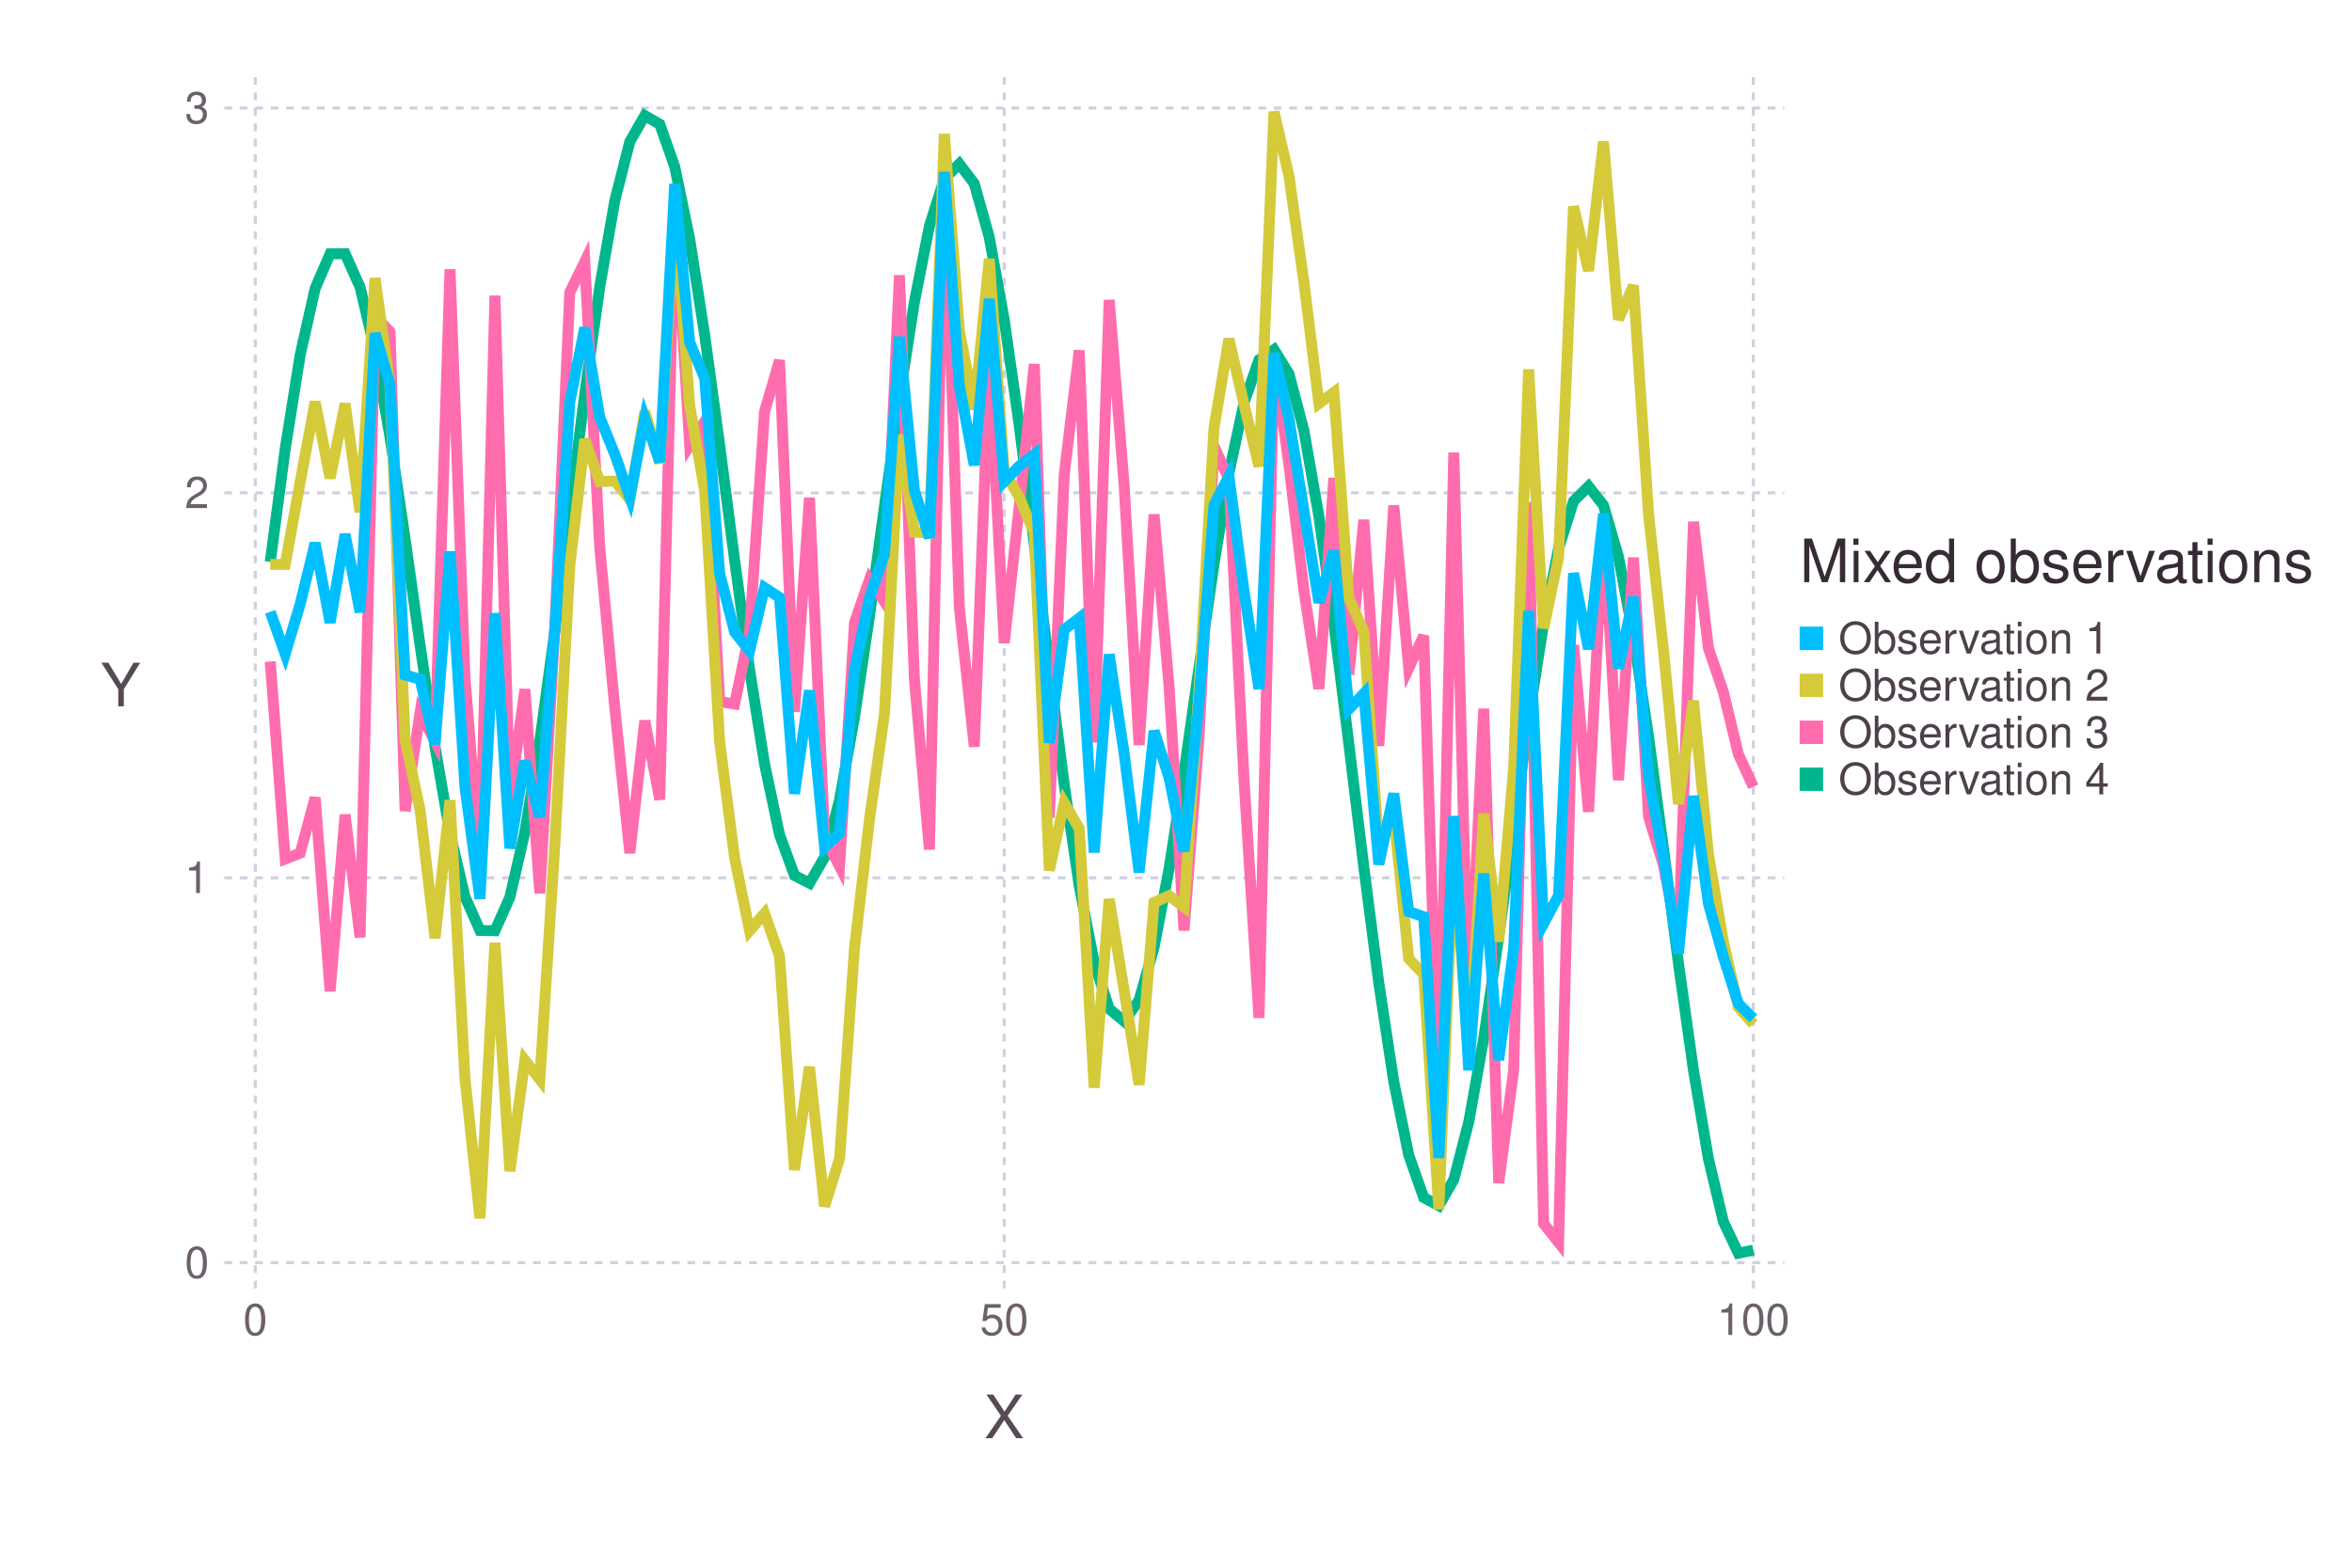
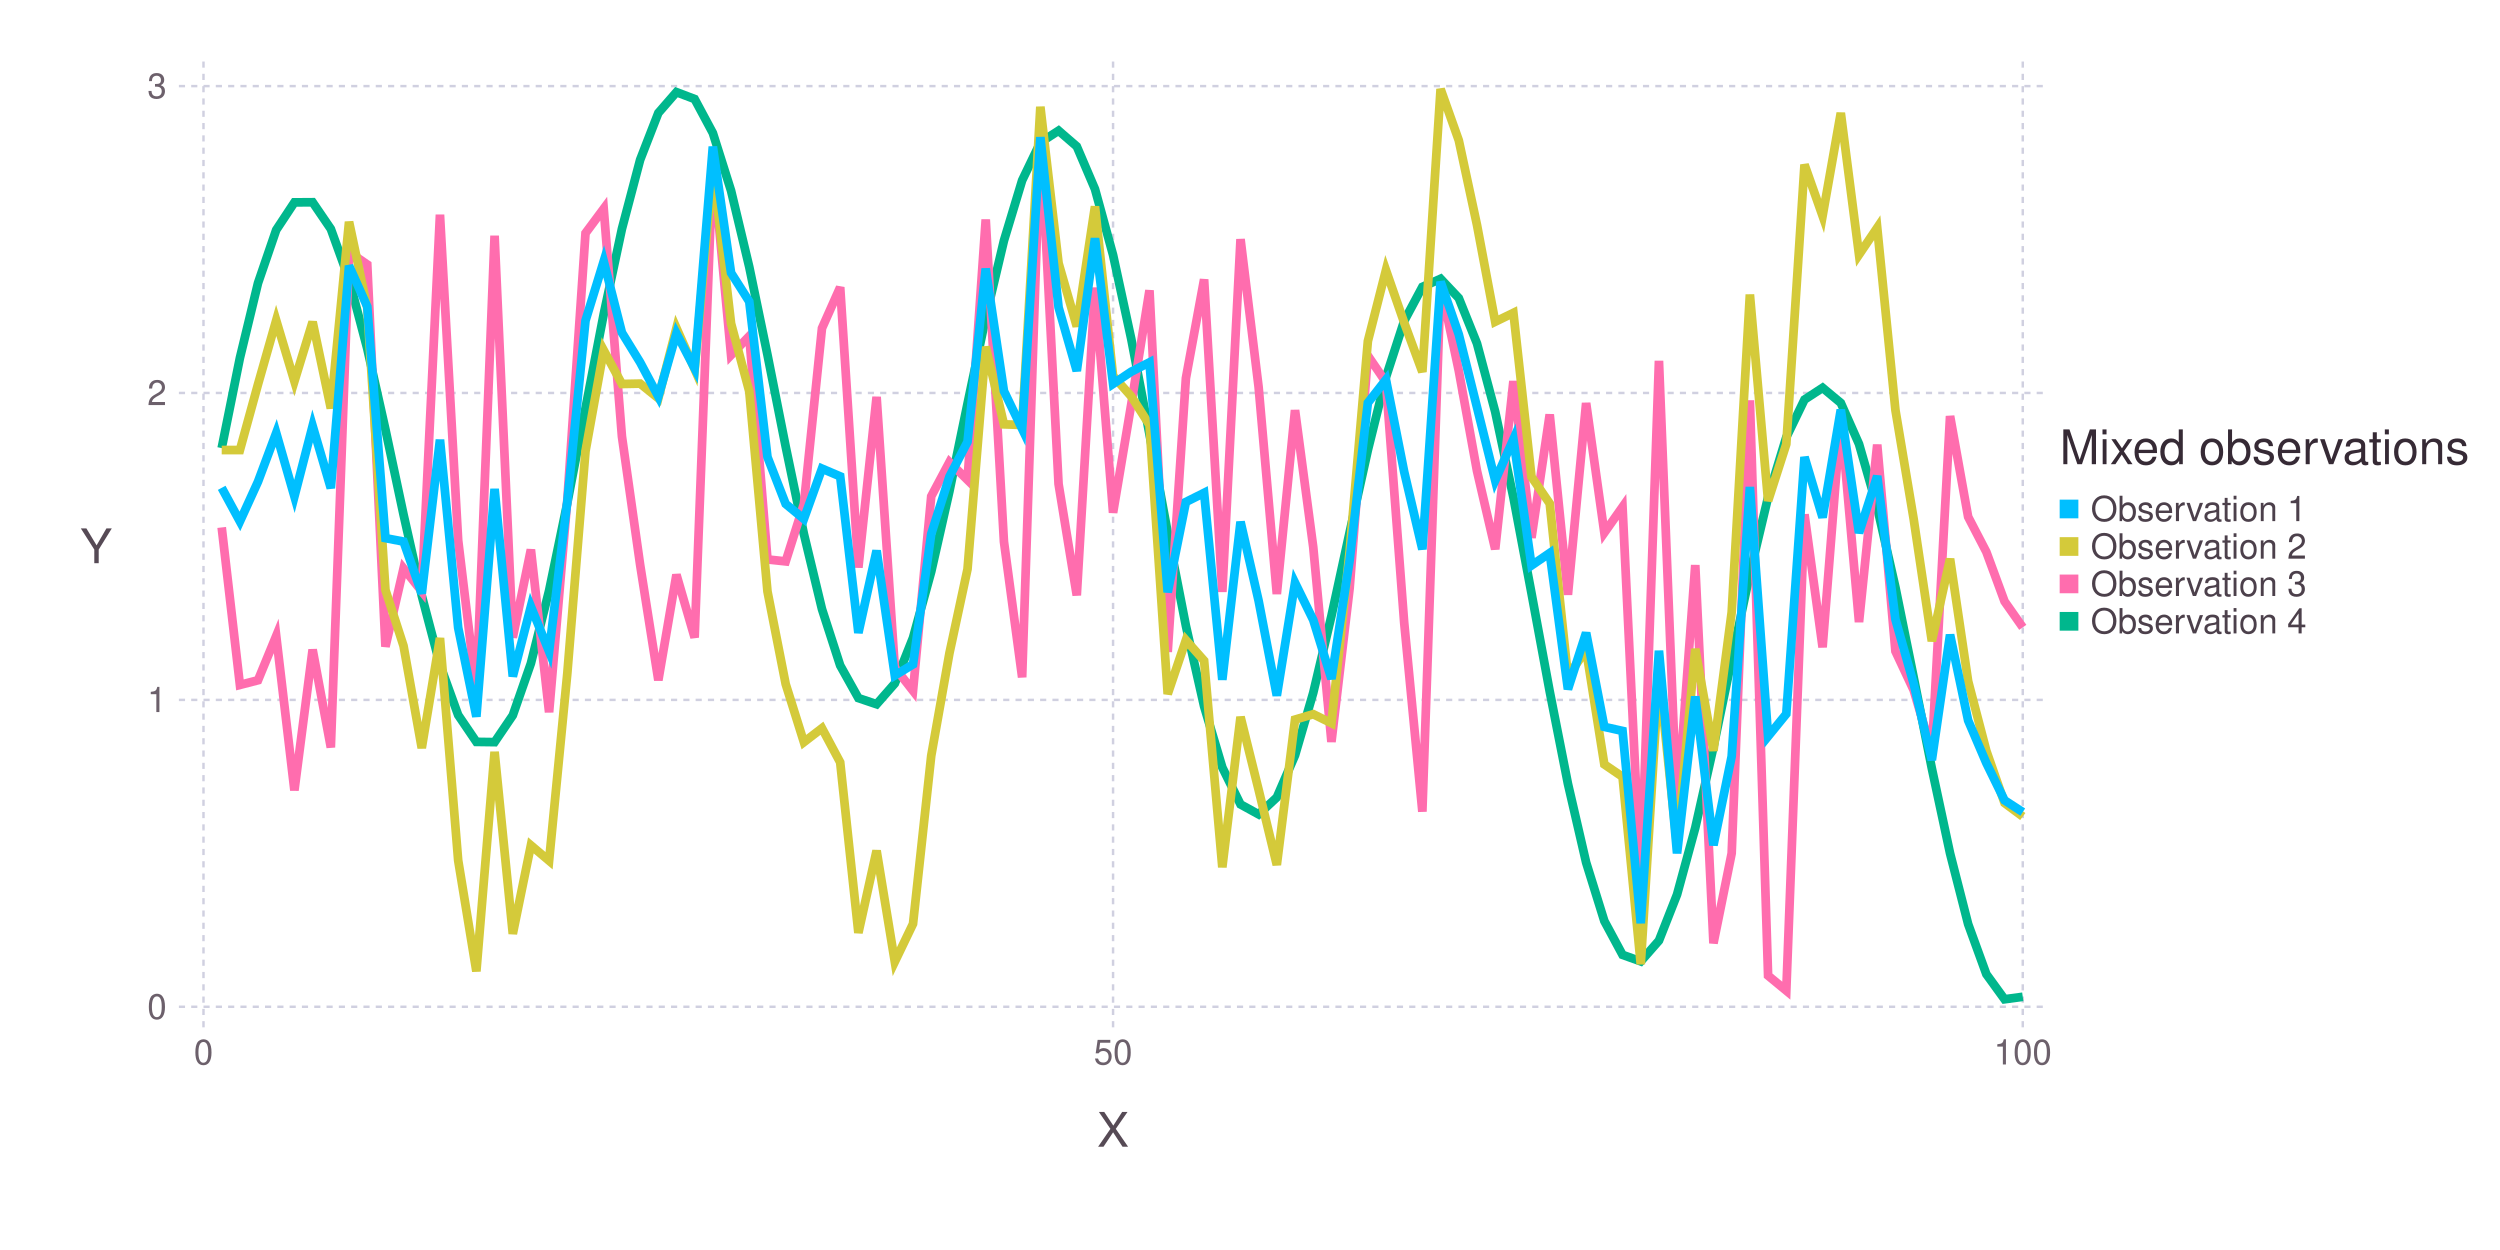
- <svg xmlns="http://www.w3.org/2000/svg" version="1.2" width="152.4mm" height="101.6mm" viewBox="0 0 152.4 101.6" stroke="none" fill="#000000" stroke-width="0.3" font-size="3.88">
+ <svg xmlns="http://www.w3.org/2000/svg" version="1.2" width="203.2mm" height="101.6mm" viewBox="0 0 203.2 101.6" stroke="none" fill="#000000" stroke-width="0.3" font-size="3.88">
  <g class="plotroot xscalable yscalable" id="img-0ef873d2-1">
    <g font-size="3.88" font-family="'PT Sans','Helvetica Neue','Helvetica',sans-serif" fill="#564A55" stroke="#000000" stroke-opacity="0.000" id="img-0ef873d2-2">
-       <text x="65.07" y="90.88" text-anchor="middle" dy="0.6em">X</text>
+       <text x="90.47" y="90.88" text-anchor="middle" dy="0.6em">X</text>
    </g>
    <g class="guide xlabels" font-size="2.82" font-family="'PT Sans Caption','Helvetica Neue','Helvetica',sans-serif" fill="#6C606B" id="img-0ef873d2-3">
      <text x="16.54" y="84.83" text-anchor="middle" dy="0.6em">0</text>
-       <text x="65.07" y="84.83" text-anchor="middle" dy="0.6em">50</text>
-       <text x="113.61" y="84.83" text-anchor="middle" dy="0.6em">100</text>
+       <text x="90.47" y="84.83" text-anchor="middle" dy="0.6em">50</text>
+       <text x="164.41" y="84.83" text-anchor="middle" dy="0.6em">100</text>
    </g>
    <g class="guide colorkey" id="img-0ef873d2-4">
      <g fill="#4C404B" font-size="2.82" font-family="'PT Sans','Helvetica Neue','Helvetica',sans-serif" id="img-0ef873d2-5">
-         <text x="119.13" y="41.37" dy="0.35em" id="img-0ef873d2-6" class="color_Observation_1">Observation 1</text>
-         <text x="119.13" y="44.42" dy="0.35em" id="img-0ef873d2-7" class="color_Observation_2">Observation 2</text>
-         <text x="119.13" y="47.46" dy="0.35em" id="img-0ef873d2-8" class="color_Observation_3">Observation 3</text>
-         <text x="119.13" y="50.5" dy="0.35em" id="img-0ef873d2-9" class="color_Observation_4">Observation 4</text>
+         <text x="169.93" y="41.37" dy="0.35em" id="img-0ef873d2-6" class="color_Observation_1">Observation 1</text>
+         <text x="169.93" y="44.42" dy="0.35em" id="img-0ef873d2-7" class="color_Observation_2">Observation 2</text>
+         <text x="169.93" y="47.46" dy="0.35em" id="img-0ef873d2-8" class="color_Observation_3">Observation 3</text>
+         <text x="169.93" y="50.5" dy="0.35em" id="img-0ef873d2-9" class="color_Observation_4">Observation 4</text>
      </g>
      <g stroke="#000000" stroke-opacity="0.000" id="img-0ef873d2-10">
-         <rect x="116.61" y="40.61" width="1.52" height="1.52" id="img-0ef873d2-11" fill="#00BFFF" class="color_Observation_1" />
-         <rect x="116.61" y="43.66" width="1.52" height="1.52" id="img-0ef873d2-12" fill="#D4CA3A" class="color_Observation_2" />
-         <rect x="116.61" y="46.7" width="1.52" height="1.52" id="img-0ef873d2-13" fill="#FF6DAE" class="color_Observation_3" />
-         <rect x="116.61" y="49.74" width="1.52" height="1.52" id="img-0ef873d2-14" fill="#00B78D" class="color_Observation_4" />
+         <rect x="167.41" y="40.61" width="1.52" height="1.52" id="img-0ef873d2-11" fill="#00BFFF" class="color_Observation_1" />
+         <rect x="167.41" y="43.66" width="1.52" height="1.52" id="img-0ef873d2-12" fill="#D4CA3A" class="color_Observation_2" />
+         <rect x="167.41" y="46.7" width="1.52" height="1.52" id="img-0ef873d2-13" fill="#FF6DAE" class="color_Observation_3" />
+         <rect x="167.41" y="49.74" width="1.52" height="1.52" id="img-0ef873d2-14" fill="#00B78D" class="color_Observation_4" />
      </g>
      <g fill="#362A35" font-size="3.88" font-family="'PT Sans','Helvetica Neue','Helvetica',sans-serif" stroke="#000000" stroke-opacity="0.000" id="img-0ef873d2-15">
-         <text x="116.61" y="37.73" id="img-0ef873d2-16">Mixed observations</text>
+         <text x="167.41" y="37.73" id="img-0ef873d2-16">Mixed observations</text>
      </g>
    </g>
    <g clip-path="url(#img-0ef873d2-17)">
      <g id="img-0ef873d2-18">
        <g pointer-events="visible" opacity="1" fill="#000000" fill-opacity="0.000" stroke="#000000" stroke-opacity="0.000" class="guide background" id="img-0ef873d2-19">
-           <rect x="14.54" y="5" width="101.07" height="78.83" id="img-0ef873d2-20" />
+           <rect x="14.54" y="5" width="151.87" height="78.83" id="img-0ef873d2-20" />
        </g>
        <g class="guide ygridlines xfixed" stroke-dasharray="0.5,0.5" stroke-width="0.2" stroke="#D0D0E0" id="img-0ef873d2-21">
-           <path fill="none" d="M14.54,81.83 L 115.61 81.83" id="img-0ef873d2-22" />
-           <path fill="none" d="M14.54,56.89 L 115.61 56.89" id="img-0ef873d2-23" />
-           <path fill="none" d="M14.54,31.94 L 115.61 31.94" id="img-0ef873d2-24" />
-           <path fill="none" d="M14.54,7 L 115.61 7" id="img-0ef873d2-25" />
+           <path fill="none" d="M14.54,81.83 L 166.41 81.83" id="img-0ef873d2-22" />
+           <path fill="none" d="M14.54,56.89 L 166.41 56.89" id="img-0ef873d2-23" />
+           <path fill="none" d="M14.54,31.94 L 166.41 31.94" id="img-0ef873d2-24" />
+           <path fill="none" d="M14.54,7 L 166.41 7" id="img-0ef873d2-25" />
        </g>
        <g class="guide xgridlines yfixed" stroke-dasharray="0.5,0.5" stroke-width="0.2" stroke="#D0D0E0" id="img-0ef873d2-26">
          <path fill="none" d="M16.54,5 L 16.54 83.83" id="img-0ef873d2-27" />
-           <path fill="none" d="M65.07,5 L 65.07 83.83" id="img-0ef873d2-28" />
-           <path fill="none" d="M113.61,5 L 113.61 83.83" id="img-0ef873d2-29" />
+           <path fill="none" d="M90.47,5 L 90.47 83.83" id="img-0ef873d2-28" />
+           <path fill="none" d="M164.41,5 L 164.41 83.83" id="img-0ef873d2-29" />
        </g>
        <g class="plotpanel" id="img-0ef873d2-30">
          <g stroke-width="0.71" fill="#000000" fill-opacity="0.000" class="geometry color_Observation_4" stroke-dasharray="none" stroke="#00B78D" id="img-0ef873d2-31">
-             <path fill="none" d="M17.51,36.42 L 18.48 29.09 19.45 23.01 20.42 18.69 21.39 16.45 22.36 16.44 23.33 18.61 24.3 22.71 25.27 28.33 26.25 34.92 27.22 41.83 28.19 48.41 29.16 54.03 30.13 58.12 31.1 60.3 32.07 60.32 33.04 58.14 34.01 53.92 34.98 48.01 35.95 40.89 36.92 33.18 37.89 25.53 38.86 18.6 39.84 12.99 40.81 9.18 41.78 7.49 42.75 8.05 43.72 10.81 44.69 15.5 45.66 21.7 46.63 28.84 47.6 36.3 48.57 43.4 49.54 49.51 50.51 54.09 51.48 56.74 52.45 57.24 53.43 55.55 54.4 51.84 55.37 46.46 56.34 39.92 57.31 32.81 58.28 25.81 59.25 19.56 60.22 14.66 61.19 11.58 62.16 10.62 63.13 11.9 64.1 15.37 65.07 20.73 66.04 27.56 67.02 35.3 67.99 43.29 68.96 50.87 69.93 57.41 70.9 62.38 71.87 65.38 72.84 66.19 73.81 64.81 74.78 61.39 75.75 56.31 76.72 50.06 77.69 43.26 78.66 36.58 79.63 30.66 80.61 26.09 81.58 23.32 82.55 22.66 83.52 24.23 84.49 27.92 85.46 33.47 86.43 40.43 87.4 48.22 88.37 56.2 89.34 63.7 90.31 70.1 91.28 74.86 92.25 77.61 93.23 78.14 94.2 76.45 95.17 72.71 96.14 67.29 97.11 60.72 98.08 53.61 99.05 46.62 100.02 40.41 100.99 35.54 101.96 32.48 102.93 31.52 103.9 32.75 104.87 36.09 105.84 41.24 106.82 47.74 107.79 55.04 108.76 62.46 109.73 69.36 110.7 75.11 111.67 79.18 112.64 81.22 113.61 81.02" id="img-0ef873d2-32" />
+             <path fill="none" d="M18.02,36.42 L 19.5 29.09 20.97 23.01 22.45 18.69 23.93 16.45 25.41 16.44 26.89 18.61 28.37 22.71 29.85 28.33 31.33 34.92 32.8 41.83 34.28 48.41 35.76 54.03 37.24 58.12 38.72 60.3 40.2 60.32 41.68 58.14 43.15 53.92 44.63 48.01 46.11 40.89 47.59 33.18 49.07 25.53 50.55 18.6 52.03 12.99 53.51 9.18 54.98 7.49 56.46 8.05 57.94 10.81 59.42 15.5 60.9 21.7 62.38 28.84 63.86 36.3 65.34 43.4 66.81 49.51 68.29 54.09 69.77 56.74 71.25 57.24 72.73 55.55 74.21 51.84 75.69 46.46 77.17 39.92 78.64 32.81 80.12 25.81 81.6 19.56 83.08 14.66 84.56 11.58 86.04 10.62 87.52 11.9 89 15.37 90.47 20.73 91.95 27.56 93.43 35.3 94.91 43.29 96.39 50.87 97.87 57.41 99.35 62.38 100.83 65.38 102.3 66.19 103.78 64.81 105.26 61.39 106.74 56.31 108.22 50.06 109.7 43.26 111.18 36.58 112.65 30.66 114.13 26.09 115.61 23.32 117.09 22.66 118.57 24.23 120.05 27.92 121.53 33.47 123.01 40.43 124.48 48.22 125.96 56.2 127.44 63.7 128.92 70.1 130.4 74.86 131.88 77.61 133.36 78.14 134.84 76.45 136.31 72.71 137.79 67.29 139.27 60.72 140.75 53.61 142.23 46.62 143.71 40.41 145.19 35.54 146.67 32.48 148.14 31.52 149.62 32.75 151.1 36.09 152.58 41.24 154.06 47.74 155.54 55.04 157.02 62.46 158.5 69.36 159.97 75.11 161.45 79.18 162.93 81.22 164.41 81.02" id="img-0ef873d2-32" />
          </g>
          <g stroke-width="0.71" fill="#000000" fill-opacity="0.000" class="geometry color_Observation_3" stroke-dasharray="none" stroke="#FF6DAE" id="img-0ef873d2-33">
-             <path fill="none" d="M17.51,42.87 L 18.48 55.67 19.45 55.29 20.42 51.69 21.39 64.24 22.36 52.8 23.33 60.75 24.3 20.48 25.27 21.5 26.25 52.56 27.22 46.2 28.19 48.06 29.16 17.45 30.13 43.92 31.1 56.21 32.07 19.16 33.04 51.82 34.01 44.67 34.98 57.89 35.95 40.66 36.92 18.95 37.89 16.96 38.86 35.47 39.84 45.91 40.81 55.29 41.78 46.71 42.75 51.82 43.72 13.03 44.69 28.86 45.66 27.32 46.63 45.47 47.6 45.63 48.57 40.96 49.54 26.68 50.51 23.35 51.48 46.13 52.45 32.26 53.43 54.26 54.4 56.15 55.37 40.34 56.34 37.56 57.31 39.01 58.28 17.84 59.25 44.02 60.22 55.05 61.19 10.73 62.16 39.34 63.13 48.39 64.1 23.38 65.07 41.67 66.04 32.85 67.02 23.6 67.99 52.99 68.96 30.74 69.93 22.71 70.9 48.11 71.87 19.44 72.84 31.46 73.81 48.28 74.78 33.34 75.75 44.47 76.72 60.3 77.69 47.8 78.66 28.91 79.63 31.07 80.61 50.59 81.58 65.97 82.55 23.13 83.52 30.14 84.49 38.28 85.46 44.64 86.43 30.98 87.4 43.71 88.37 33.69 89.34 48.34 90.31 32.76 91.28 43.3 92.25 41.2 93.23 71.93 94.2 29.33 95.17 66.02 96.14 45.93 97.11 76.67 98.08 69.36 99.05 32.54 100.02 79.3 100.99 80.52 101.96 41.81 102.93 52.61 103.9 33.85 104.87 50.56 105.84 36.14 106.82 52.93 107.79 56.09 108.76 61.1 109.73 33.82 110.7 42.01 111.67 44.86 112.64 48.88 113.61 50.99" id="img-0ef873d2-34" />
+             <path fill="none" d="M18.02,42.87 L 19.5 55.67 20.97 55.29 22.45 51.69 23.93 64.24 25.41 52.8 26.89 60.75 28.37 20.48 29.85 21.5 31.33 52.56 32.8 46.2 34.28 48.06 35.76 17.45 37.24 43.92 38.72 56.21 40.2 19.16 41.68 51.82 43.15 44.67 44.63 57.89 46.11 40.66 47.59 18.95 49.07 16.96 50.55 35.47 52.03 45.91 53.51 55.29 54.98 46.71 56.46 51.82 57.94 13.03 59.42 28.86 60.9 27.32 62.38 45.47 63.86 45.63 65.34 40.96 66.81 26.68 68.29 23.35 69.77 46.13 71.25 32.26 72.73 54.26 74.21 56.15 75.69 40.34 77.17 37.56 78.64 39.01 80.12 17.84 81.6 44.02 83.08 55.05 84.56 10.73 86.04 39.34 87.52 48.39 89 23.38 90.47 41.67 91.95 32.85 93.43 23.6 94.91 52.99 96.39 30.74 97.87 22.71 99.35 48.11 100.83 19.44 102.3 31.46 103.78 48.28 105.26 33.34 106.74 44.47 108.22 60.3 109.7 47.8 111.18 28.91 112.65 31.07 114.13 50.59 115.61 65.97 117.09 23.13 118.57 30.14 120.05 38.28 121.53 44.64 123.01 30.98 124.48 43.71 125.96 33.69 127.44 48.34 128.92 32.76 130.4 43.3 131.88 41.2 133.36 71.93 134.84 29.33 136.31 66.02 137.79 45.93 139.27 76.67 140.75 69.36 142.23 32.54 143.71 79.3 145.19 80.52 146.67 41.81 148.14 52.61 149.62 33.85 151.1 50.56 152.58 36.14 154.06 52.93 155.54 56.09 157.02 61.1 158.5 33.82 159.97 42.01 161.45 44.86 162.93 48.88 164.41 50.99" id="img-0ef873d2-34" />
          </g>
          <g stroke-width="0.71" fill="#000000" fill-opacity="0.000" class="geometry color_Observation_2" stroke-dasharray="none" stroke="#D4CA3A" id="img-0ef873d2-35">
-             <path fill="none" d="M17.51,36.58 L 18.48 36.58 19.45 31.24 20.42 26.04 21.39 30.99 22.36 26.16 23.33 33.19 24.3 18.03 25.27 25.01 26.25 47.96 27.22 52.5 28.19 60.8 29.16 51.86 30.13 69.93 31.1 78.95 32.07 61.11 33.04 75.9 34.01 68.71 34.98 69.96 35.95 54.75 36.92 36.67 37.89 28.47 38.86 31.21 39.84 31.18 40.81 32.37 41.78 26.66 42.75 30.01 43.72 13.55 44.69 26.29 45.66 31.81 46.63 48.07 47.6 55.6 48.57 60.32 49.54 59.19 50.51 61.96 51.48 75.82 52.45 69.14 53.43 78.17 54.4 75.09 55.37 61.43 56.34 53.09 57.31 46.26 58.28 28.18 59.25 34.49 60.22 34.54 61.19 8.68 62.16 21.39 63.13 26.53 64.1 16.78 65.07 30.55 66.04 32.22 67.02 34.54 67.99 56.41 68.96 52.03 69.93 53.7 70.9 70.49 71.87 58.27 72.84 64.19 73.81 70.3 74.78 58.49 75.75 58.05 76.72 58.78 77.69 44.8 78.66 27.73 79.63 21.96 80.61 26.22 81.58 30.23 82.55 7.24 83.52 11.41 84.49 18.29 85.46 26.15 86.43 25.43 87.4 38.76 88.37 40.92 89.34 54.97 90.31 52.82 91.28 62.13 92.25 63.14 93.23 78.37 94.2 54.74 95.17 68.75 96.14 52.74 97.11 61.02 98.08 49.77 99.05 23.94 100.02 40.71 100.99 36.1 101.96 13.38 102.93 17.55 103.9 9.18 104.87 20.7 105.84 18.51 106.82 33.33 107.79 42.17 108.76 52.11 109.73 45.42 110.7 55.37 111.67 61.03 112.64 65.27 113.61 66.37" id="img-0ef873d2-36" />
+             <path fill="none" d="M18.02,36.58 L 19.5 36.58 20.97 31.24 22.45 26.04 23.93 30.99 25.41 26.16 26.89 33.19 28.37 18.03 29.85 25.01 31.33 47.96 32.8 52.5 34.28 60.8 35.76 51.86 37.24 69.93 38.72 78.95 40.2 61.11 41.68 75.9 43.15 68.71 44.63 69.96 46.11 54.75 47.59 36.67 49.07 28.47 50.55 31.21 52.03 31.18 53.51 32.37 54.98 26.66 56.46 30.01 57.94 13.55 59.42 26.29 60.9 31.81 62.38 48.07 63.86 55.6 65.34 60.32 66.81 59.19 68.29 61.96 69.77 75.82 71.25 69.14 72.73 78.17 74.21 75.09 75.69 61.43 77.17 53.09 78.64 46.26 80.12 28.18 81.6 34.49 83.08 34.54 84.56 8.68 86.04 21.39 87.52 26.53 89 16.78 90.47 30.55 91.95 32.22 93.43 34.54 94.91 56.41 96.39 52.03 97.87 53.7 99.35 70.49 100.83 58.27 102.3 64.19 103.78 70.3 105.26 58.49 106.74 58.05 108.22 58.78 109.7 44.8 111.18 27.73 112.65 21.96 114.13 26.22 115.61 30.23 117.09 7.24 118.57 11.41 120.05 18.29 121.53 26.15 123.01 25.43 124.48 38.76 125.96 40.92 127.44 54.97 128.92 52.82 130.4 62.13 131.88 63.14 133.36 78.37 134.84 54.74 136.31 68.75 137.79 52.74 139.27 61.02 140.75 49.77 142.23 23.94 143.71 40.71 145.19 36.1 146.67 13.38 148.14 17.55 149.62 9.18 151.1 20.7 152.58 18.51 154.06 33.33 155.54 42.17 157.02 52.11 158.5 45.42 159.97 55.37 161.45 61.03 162.93 65.27 164.41 66.37" id="img-0ef873d2-36" />
          </g>
          <g stroke-width="0.71" fill="#000000" fill-opacity="0.000" class="geometry color_Observation_1" stroke-dasharray="none" stroke="#00BFFF" id="img-0ef873d2-37">
-             <path fill="none" d="M17.51,39.65 L 18.48 42.38 19.45 39.15 20.42 35.19 21.39 40.35 22.36 34.62 23.33 39.68 24.3 21.6 25.27 24.92 26.25 43.74 27.22 44.02 28.19 48.24 29.16 35.74 30.13 51.02 31.1 58.25 32.07 39.74 33.04 54.98 34.01 49.3 34.98 52.95 35.95 40.77 36.92 26.06 37.89 21.24 38.86 27.04 39.84 29.45 40.81 32.23 41.78 27.1 42.75 29.94 43.72 11.92 44.69 22.18 45.66 24.51 46.63 37.15 47.6 40.96 48.57 42.18 49.54 38.09 50.51 38.72 51.48 51.44 52.45 44.75 53.43 54.9 54.4 54 55.37 43.4 56.34 38.74 57.31 35.91 58.28 21.83 59.25 31.79 60.22 34.86 61.19 11.15 62.16 24.98 63.13 30.15 64.1 19.37 65.07 31.2 66.04 30.21 67.02 29.45 67.99 48.14 68.96 40.8 69.93 40.06 70.9 55.25 71.87 42.41 72.84 48.83 73.81 56.54 74.78 47.37 75.75 50.39 76.72 55.18 77.69 45.53 78.66 32.74 79.63 30.86 80.61 38.34 81.58 44.65 82.55 22.9 83.52 27.18 84.49 33.1 85.46 39.05 86.43 35.7 87.4 45.96 88.37 44.95 89.34 56.02 90.31 51.43 91.28 59.08 92.25 59.41 93.23 75.04 94.2 52.89 95.17 69.36 96.14 56.61 97.11 68.7 98.08 61.48 99.05 39.58 100.02 59.85 100.99 58.03 101.96 37.15 102.93 42.06 103.9 33.3 104.87 43.32 105.84 38.69 106.82 50.34 107.79 55.56 108.76 61.78 109.73 51.59 110.7 58.56 111.67 62.02 112.64 65.05 113.61 66.01" id="img-0ef873d2-38" />
+             <path fill="none" d="M18.02,39.65 L 19.5 42.38 20.97 39.15 22.45 35.19 23.93 40.35 25.41 34.62 26.89 39.68 28.37 21.6 29.85 24.92 31.33 43.74 32.8 44.02 34.28 48.24 35.76 35.74 37.24 51.02 38.72 58.25 40.2 39.74 41.68 54.98 43.15 49.3 44.63 52.95 46.11 40.77 47.59 26.06 49.07 21.24 50.55 27.04 52.03 29.45 53.51 32.23 54.98 27.1 56.46 29.94 57.94 11.92 59.42 22.18 60.9 24.51 62.38 37.15 63.86 40.96 65.34 42.18 66.81 38.09 68.29 38.72 69.77 51.44 71.25 44.75 72.73 54.9 74.21 54 75.69 43.4 77.17 38.74 78.64 35.91 80.12 21.83 81.6 31.79 83.08 34.86 84.56 11.15 86.04 24.98 87.52 30.15 89 19.37 90.47 31.2 91.95 30.21 93.43 29.45 94.91 48.14 96.39 40.8 97.87 40.06 99.35 55.25 100.83 42.41 102.3 48.83 103.78 56.54 105.26 47.37 106.74 50.39 108.22 55.18 109.7 45.53 111.18 32.74 112.65 30.86 114.13 38.34 115.61 44.65 117.09 22.9 118.57 27.18 120.05 33.1 121.53 39.05 123.01 35.7 124.48 45.96 125.96 44.95 127.44 56.02 128.92 51.43 130.4 59.08 131.88 59.41 133.36 75.04 134.84 52.89 136.31 69.36 137.79 56.61 139.27 68.7 140.75 61.48 142.23 39.58 143.71 59.85 145.19 58.03 146.67 37.15 148.14 42.06 149.62 33.3 151.1 43.32 152.58 38.69 154.06 50.34 155.54 55.56 157.02 61.78 158.5 51.59 159.97 58.56 161.45 62.02 162.93 65.05 164.41 66.01" id="img-0ef873d2-38" />
          </g>
        </g>
      </g>
    </g>
    <g class="guide ylabels" font-size="2.82" font-family="'PT Sans Caption','Helvetica Neue','Helvetica',sans-serif" fill="#6C606B" id="img-0ef873d2-39">
      <text x="13.54" y="81.83" text-anchor="end" dy="0.35em" id="img-0ef873d2-40">0</text>
      <text x="13.54" y="56.89" text-anchor="end" dy="0.35em" id="img-0ef873d2-41">1</text>
      <text x="13.54" y="31.94" text-anchor="end" dy="0.35em" id="img-0ef873d2-42">2</text>
      <text x="13.54" y="7" text-anchor="end" dy="0.35em" id="img-0ef873d2-43">3</text>
    </g>
    <g font-size="3.88" font-family="'PT Sans','Helvetica Neue','Helvetica',sans-serif" fill="#564A55" stroke="#000000" stroke-opacity="0.000" id="img-0ef873d2-44">
      <text x="9.11" y="44.42" text-anchor="end" dy="0.35em" id="img-0ef873d2-45">Y</text>
    </g>
  </g>
  <defs>
    <clipPath id="img-0ef873d2-17">
-       <path d="M14.54,5 L 115.61 5 115.61 83.83 14.54 83.83" />
+       <path d="M14.54,5 L 166.41 5 166.41 83.83 14.54 83.83" />
    </clipPath>
  </defs>
</svg>
